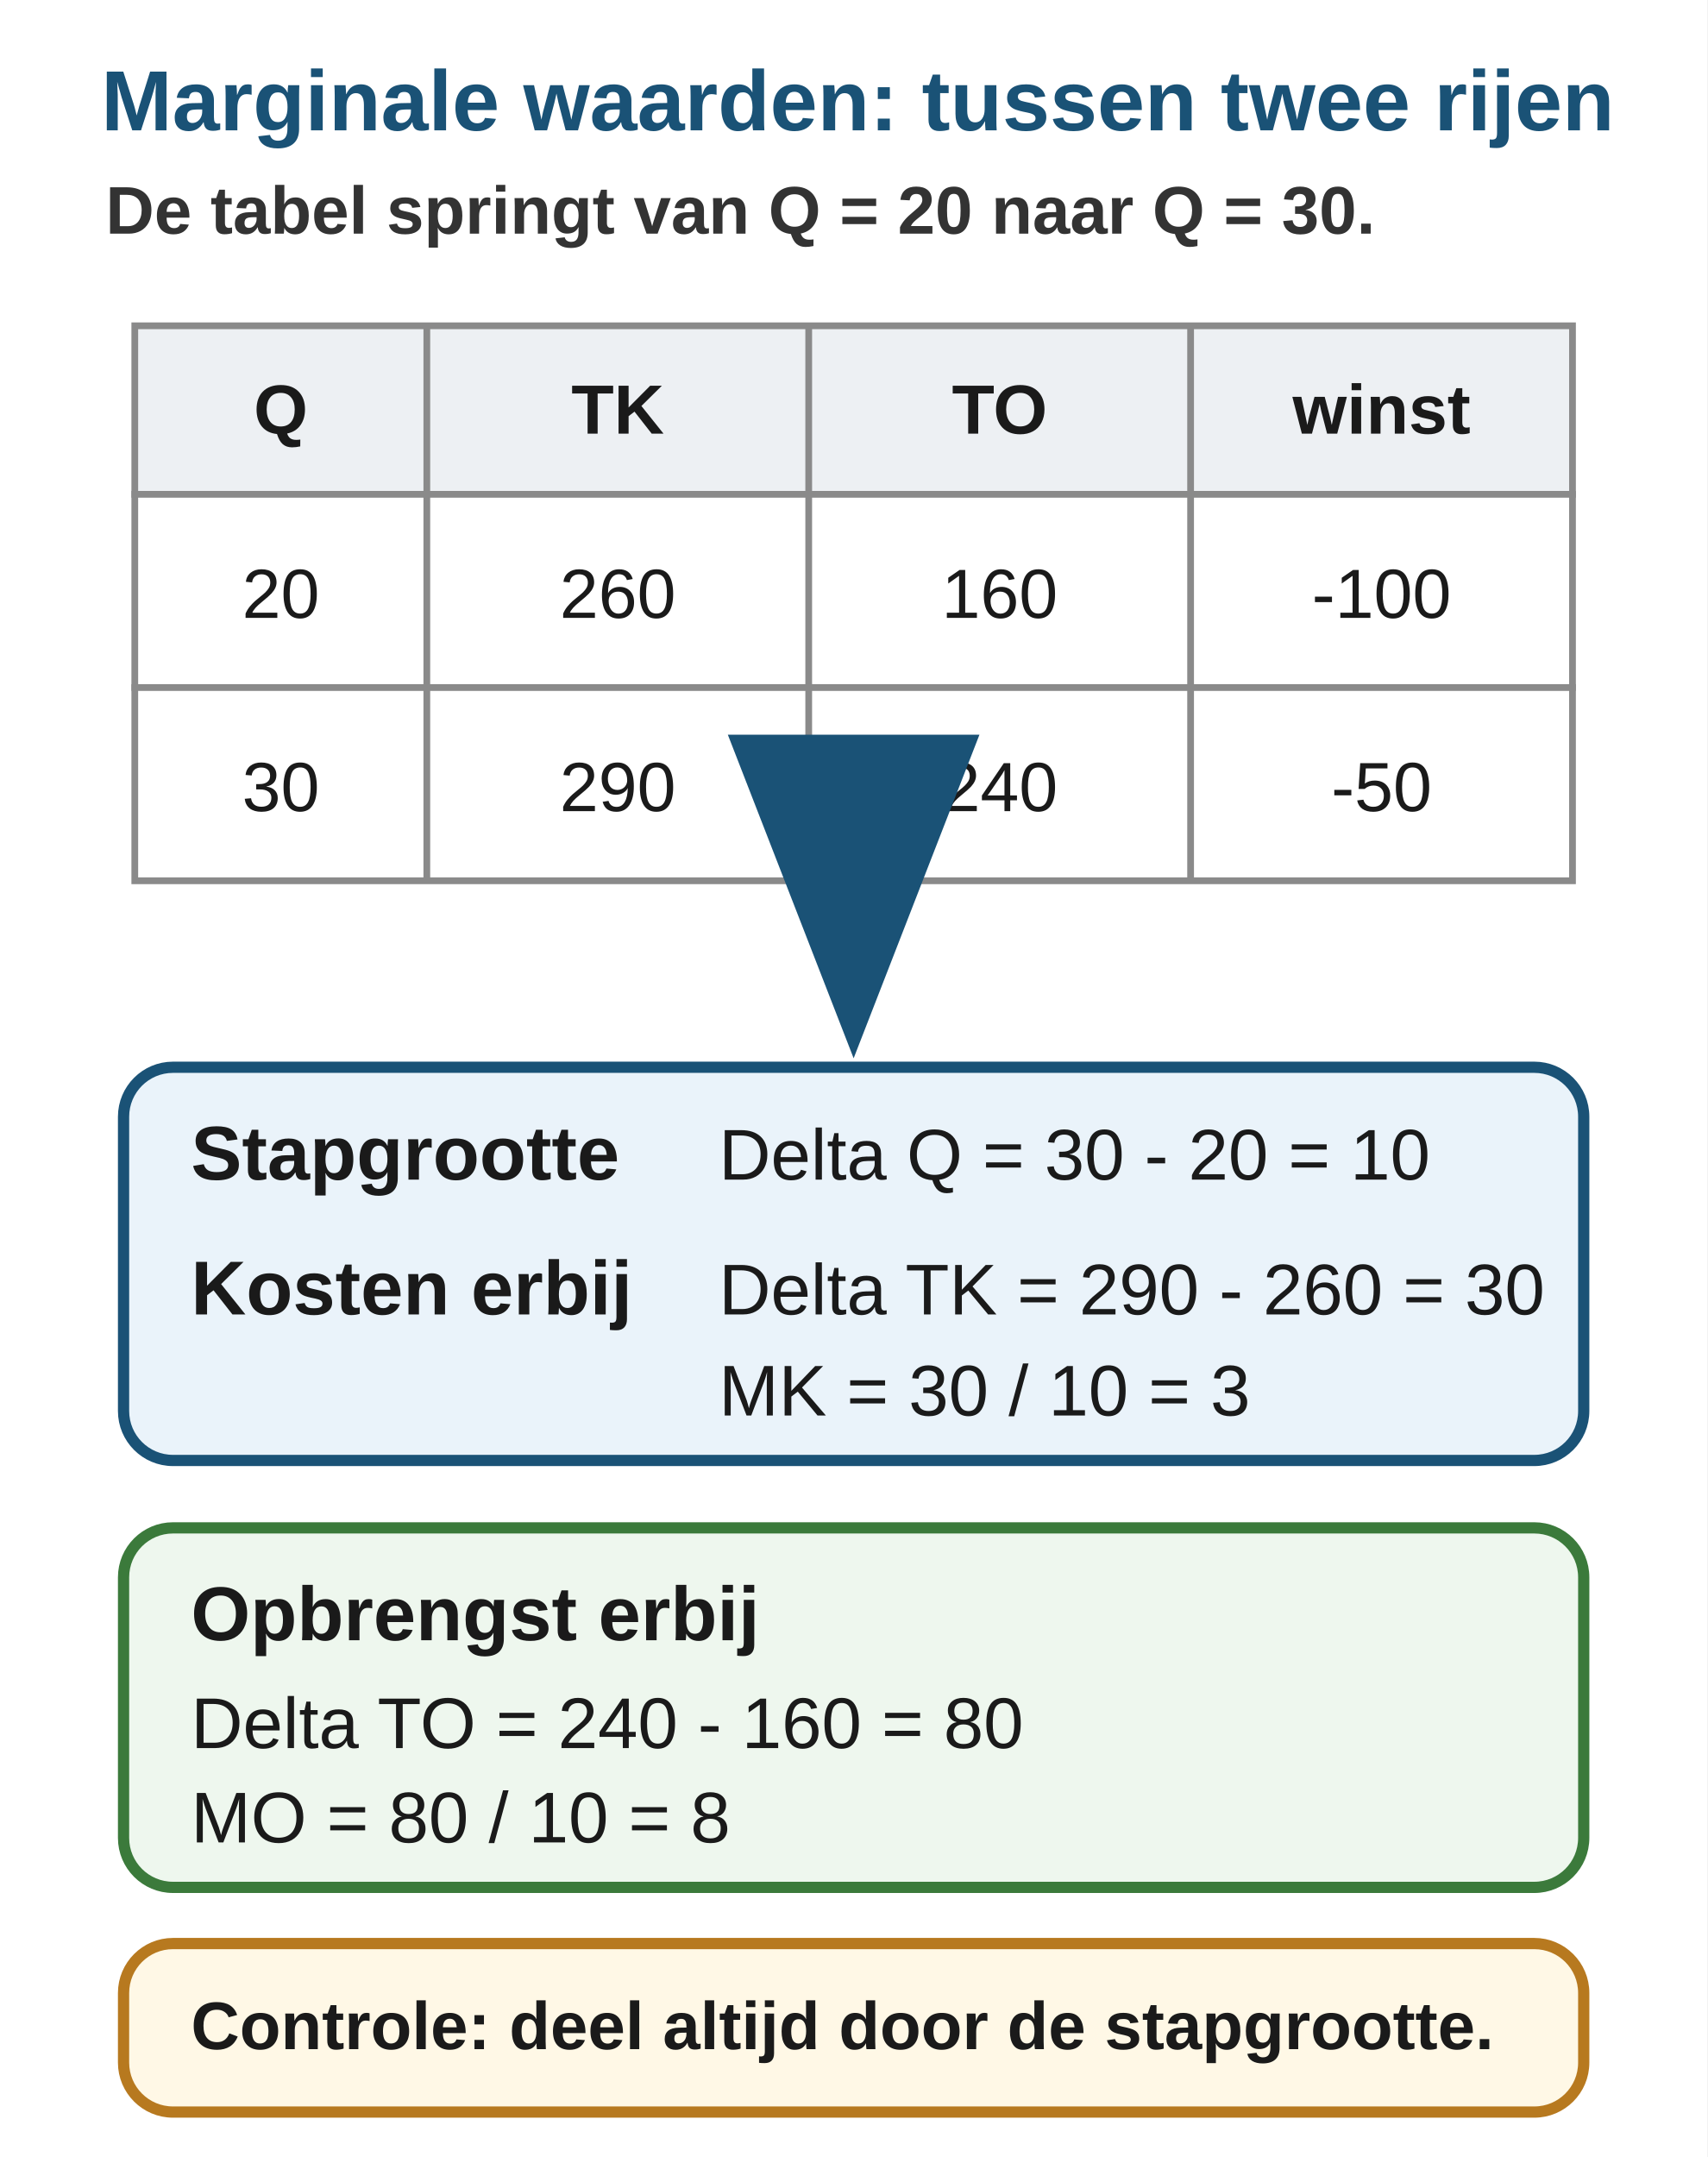
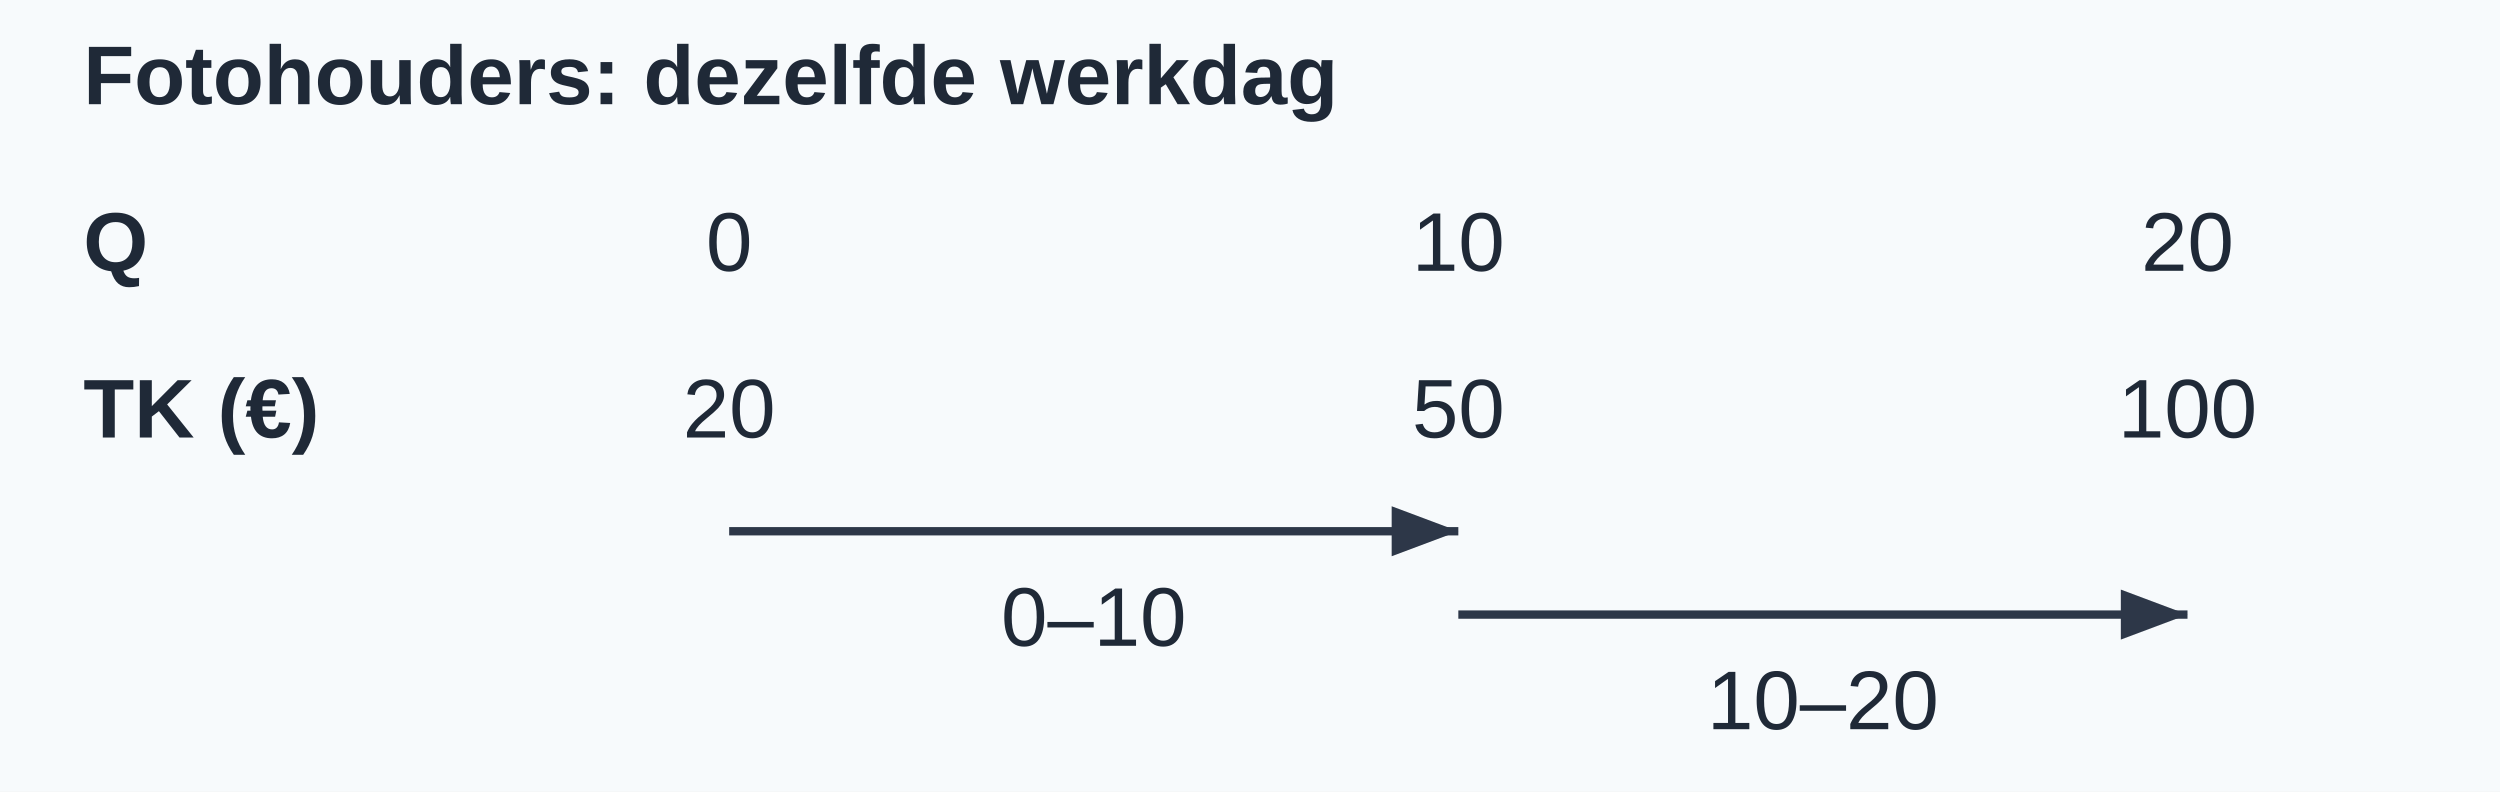
- <svg xmlns="http://www.w3.org/2000/svg" width="760" height="960" viewBox="0 0 760 960" role="img" aria-labelledby="title desc">
-   <rect width="760" height="960" fill="#ffffff" />
+ <svg xmlns="http://www.w3.org/2000/svg" width="1200" height="380" viewBox="0 0 1200 380" role="img" aria-labelledby="title">
  <defs>
-     <marker id="arrow" markerWidth="18" markerHeight="14" refX="16" refY="7" orient="auto">
-       <polygon points="0 0, 18 7, 0 14" fill="#1A5276" />
+     <marker id="arrow" markerWidth="10" markerHeight="10" refX="8" refY="3" orient="auto" markerUnits="strokeWidth">
+       <path d="M0,0 L0,6 L8,3 Z" fill="#2D3748" />
    </marker>
  </defs>
-   <g font-family="Arial, DejaVu Sans, sans-serif">
-     <text x="45" y="58" font-size="38" font-weight="700" fill="#1A5276">Marginale waarden: tussen twee rijen</text>
-     <text x="47" y="104" font-size="30" font-weight="700" fill="#333">De tabel springt van Q = 20 naar Q = 30.</text>
-     <g transform="translate(60,145)">
-       <rect x="0" y="0" width="640" height="75" fill="#EDF0F3" stroke="#8A8A8A" stroke-width="3" />
-       <rect x="0" y="75" width="640" height="86" fill="#FFFFFF" stroke="#8A8A8A" stroke-width="3" />
-       <rect x="0" y="161" width="640" height="86" fill="#FFFFFF" stroke="#8A8A8A" stroke-width="3" />
-       <line x1="130" y1="0" x2="130" y2="247" stroke="#8A8A8A" stroke-width="3" />
-       <line x1="300" y1="0" x2="300" y2="247" stroke="#8A8A8A" stroke-width="3" />
-       <line x1="470" y1="0" x2="470" y2="247" stroke="#8A8A8A" stroke-width="3" />
-       <g font-size="31" font-weight="700" fill="#1a1a1a">
-         <text x="65" y="48" text-anchor="middle">Q</text>
-         <text x="215" y="48" text-anchor="middle">TK</text>
-         <text x="385" y="48" text-anchor="middle">TO</text>
-         <text x="555" y="48" text-anchor="middle">winst</text>
-       </g>
-       <g font-size="31" fill="#1a1a1a">
-         <text x="65" y="130" text-anchor="middle">20</text>
-         <text x="215" y="130" text-anchor="middle">260</text>
-         <text x="385" y="130" text-anchor="middle">160</text>
-         <text x="555" y="130" text-anchor="middle">-100</text>
-         <text x="65" y="216" text-anchor="middle">30</text>
-         <text x="215" y="216" text-anchor="middle">290</text>
-         <text x="385" y="216" text-anchor="middle">240</text>
-         <text x="555" y="216" text-anchor="middle">-50</text>
-       </g>
-     </g>
-     <path d="M380 415 L380 455" stroke="#1A5276" stroke-width="8" marker-end="url(#arrow)" />
-     <rect x="55" y="475" width="650" height="175" rx="22" fill="#EAF3FA" stroke="#1A5276" stroke-width="5" />
-     <text x="85" y="525" font-size="34" font-weight="700" fill="#1a1a1a">Stapgrootte</text>
-     <text x="320" y="525" font-size="32" fill="#1a1a1a">Delta Q = 30 - 20 = 10</text>
-     <text x="85" y="585" font-size="34" font-weight="700" fill="#1a1a1a">Kosten erbij</text>
-     <text x="320" y="585" font-size="32" fill="#1a1a1a">Delta TK = 290 - 260 = 30</text>
-     <text x="320" y="630" font-size="32" fill="#1a1a1a">MK = 30 / 10 = 3</text>
-     <rect x="55" y="680" width="650" height="160" rx="22" fill="#EEF7EE" stroke="#3B7A3B" stroke-width="5" />
-     <text x="85" y="730" font-size="34" font-weight="700" fill="#1a1a1a">Opbrengst erbij</text>
-     <text x="85" y="778" font-size="32" fill="#1a1a1a">Delta TO = 240 - 160 = 80</text>
-     <text x="85" y="820" font-size="32" fill="#1a1a1a">MO = 80 / 10 = 8</text>
-     <rect x="55" y="865" width="650" height="75" rx="22" fill="#FFF8E6" stroke="#B7791F" stroke-width="5" />
-     <text x="85" y="912" font-size="30" font-weight="700" fill="#1a1a1a">Controle: deel altijd door de stapgrootte.</text>
+   <rect width="1200" height="380" fill="#F7FAFC" />
+   <g font-family="Arial,DejaVu Sans,sans-serif" text-rendering="geometricPrecision">
+     <text x="40" y="50" font-size="30pt" fill="#1F2937" font-weight="700" text-anchor="start">Fotohouders: dezelfde werkdag</text>
+     <text x="40" y="130" font-size="30pt" fill="#1F2937" font-weight="700" text-anchor="start">Q</text>
+     <text x="350" y="130" font-size="30pt" fill="#1F2937" font-weight="400" text-anchor="middle">0</text>
+     <text x="700" y="130" font-size="30pt" fill="#1F2937" font-weight="400" text-anchor="middle">10</text>
+     <text x="1050" y="130" font-size="30pt" fill="#1F2937" font-weight="400" text-anchor="middle">20</text>
+     <text x="40" y="210" font-size="30pt" fill="#1F2937" font-weight="700" text-anchor="start">TK (€)</text>
+     <text x="350" y="210" font-size="30pt" fill="#1F2937" font-weight="400" text-anchor="middle">20</text>
+     <text x="700" y="210" font-size="30pt" fill="#1F2937" font-weight="400" text-anchor="middle">50</text>
+     <text x="1050" y="210" font-size="30pt" fill="#1F2937" font-weight="400" text-anchor="middle">100</text>
+     <line x1="350" y1="255" x2="700" y2="255" stroke="#2D3748" stroke-width="4" marker-end="url(#arrow)" />
+     <line x1="700" y1="295" x2="1050" y2="295" stroke="#2D3748" stroke-width="4" marker-end="url(#arrow)" />
+     <text x="525" y="310" font-size="30pt" fill="#1F2937" font-weight="400" text-anchor="middle">0–10</text>
+     <text x="875" y="350" font-size="30pt" fill="#1F2937" font-weight="400" text-anchor="middle">10–20</text>
  </g>
</svg>
